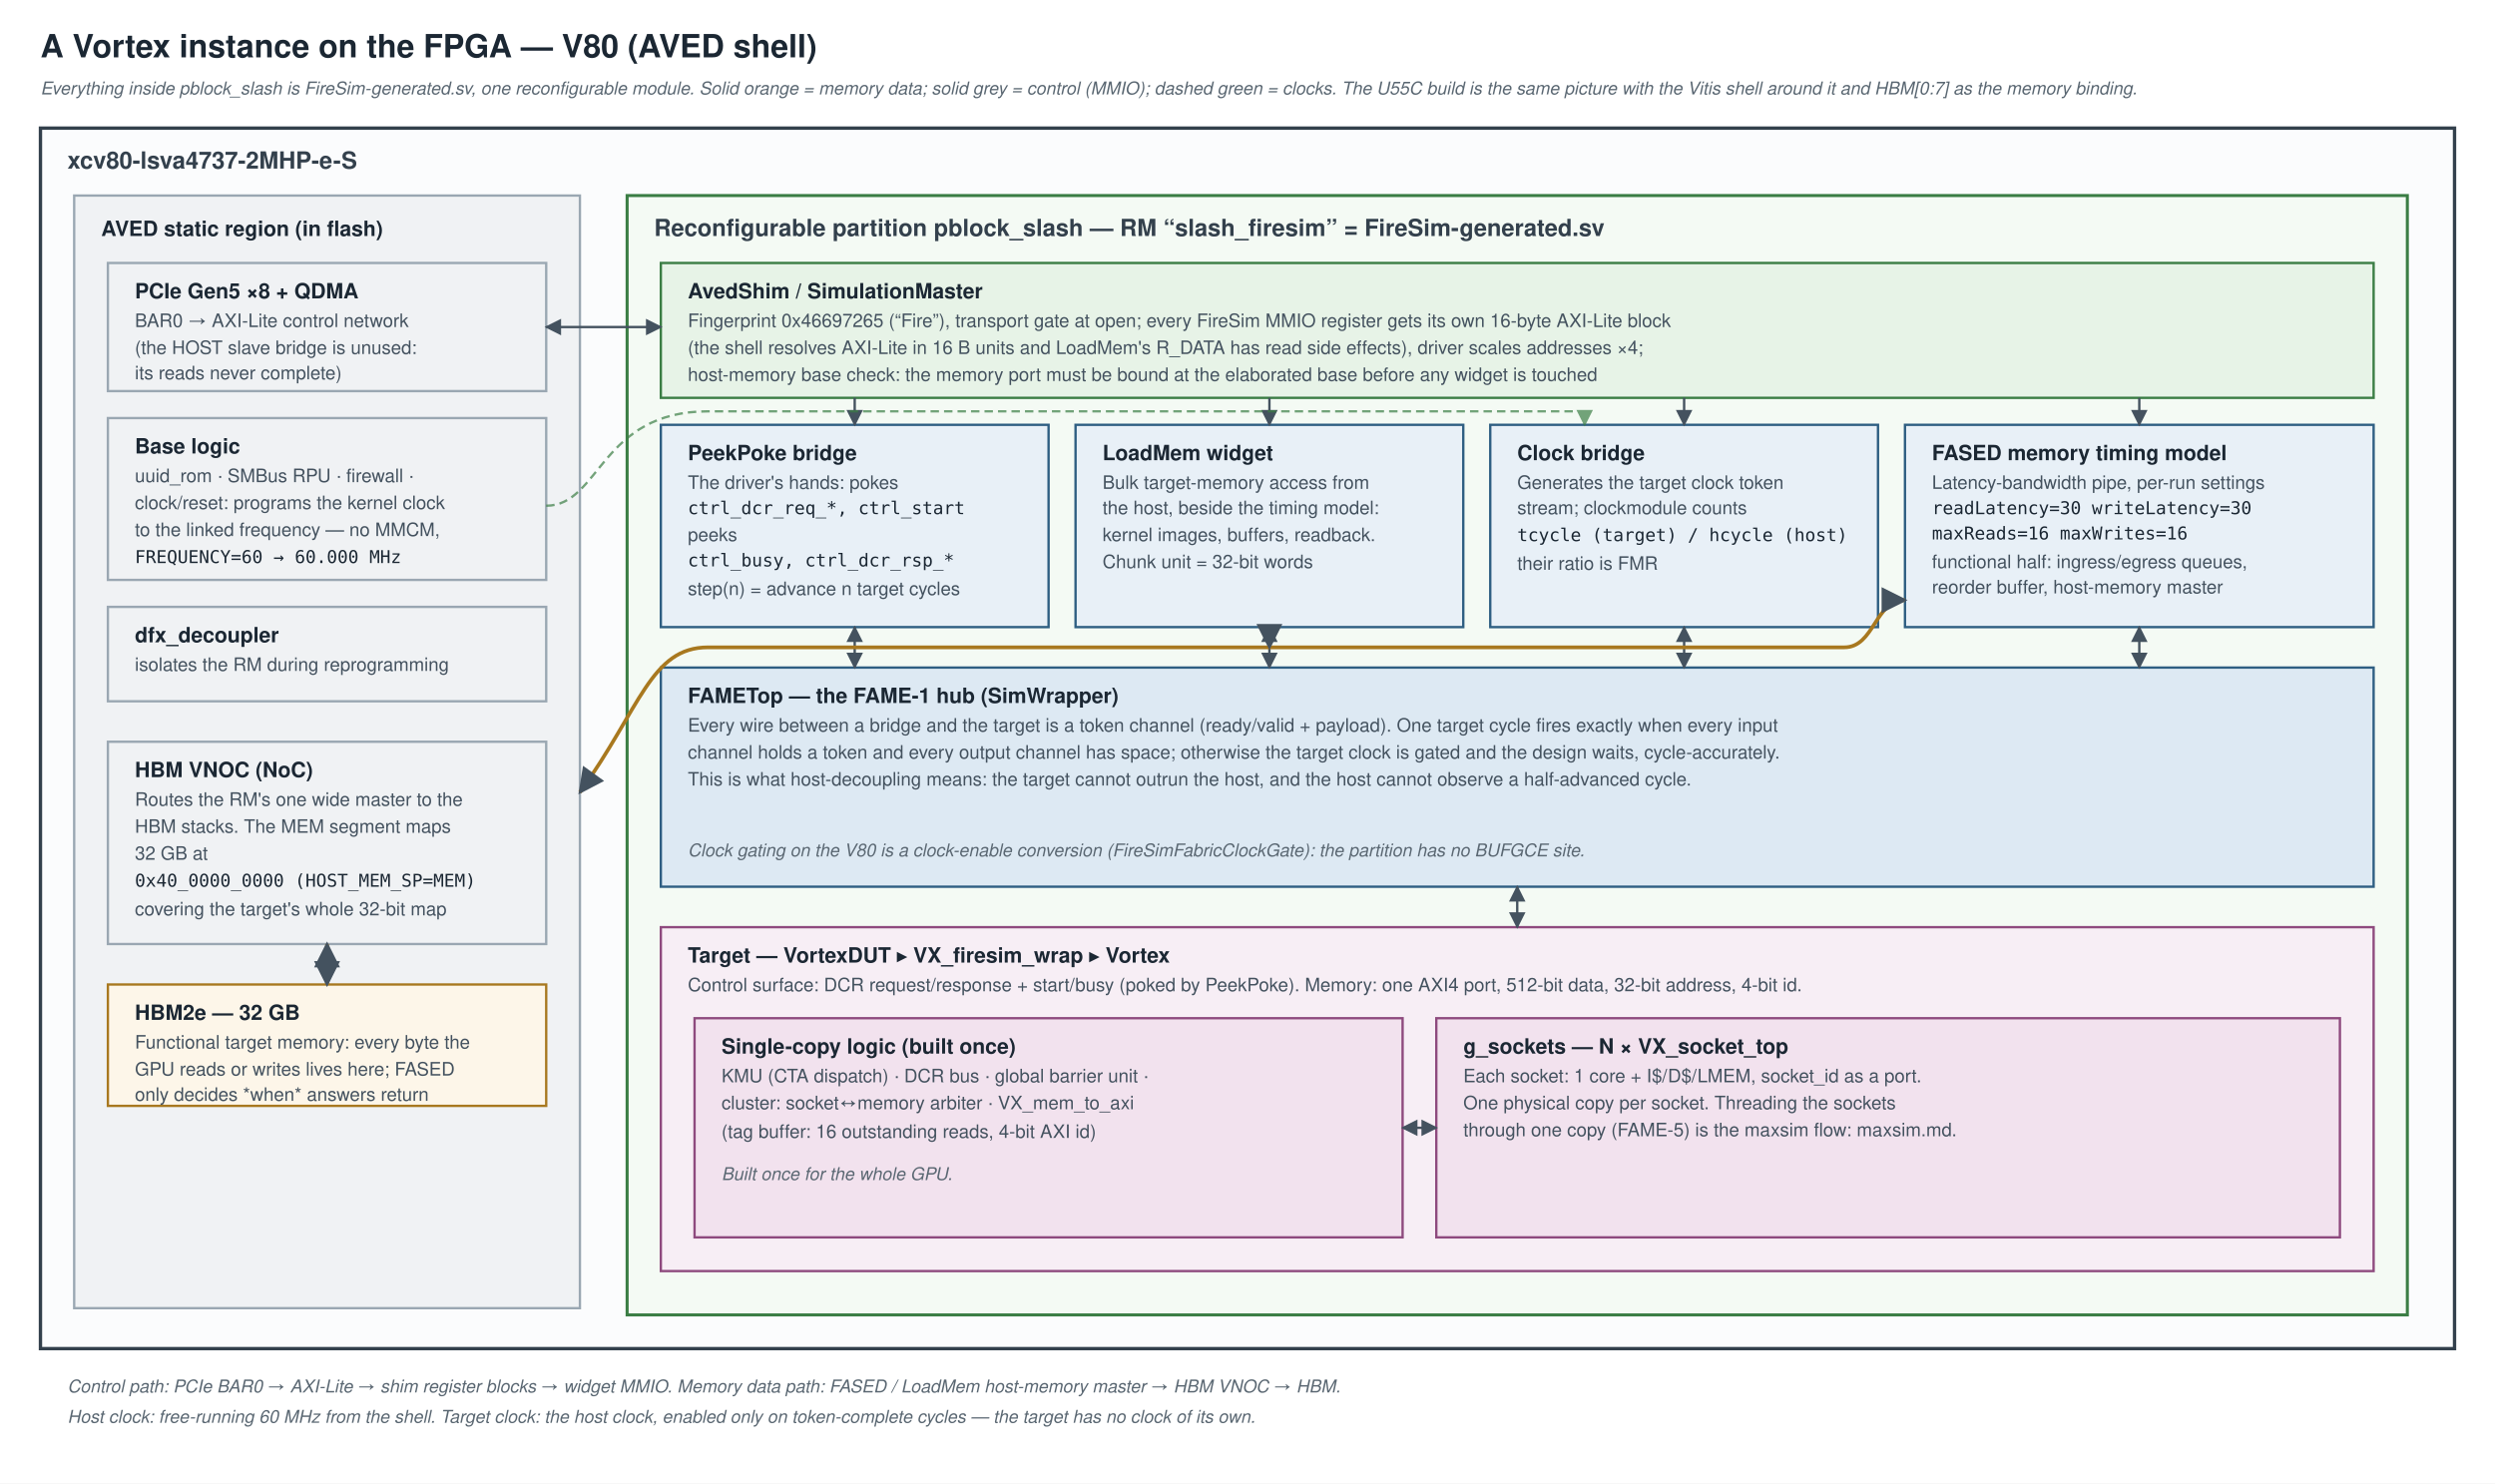
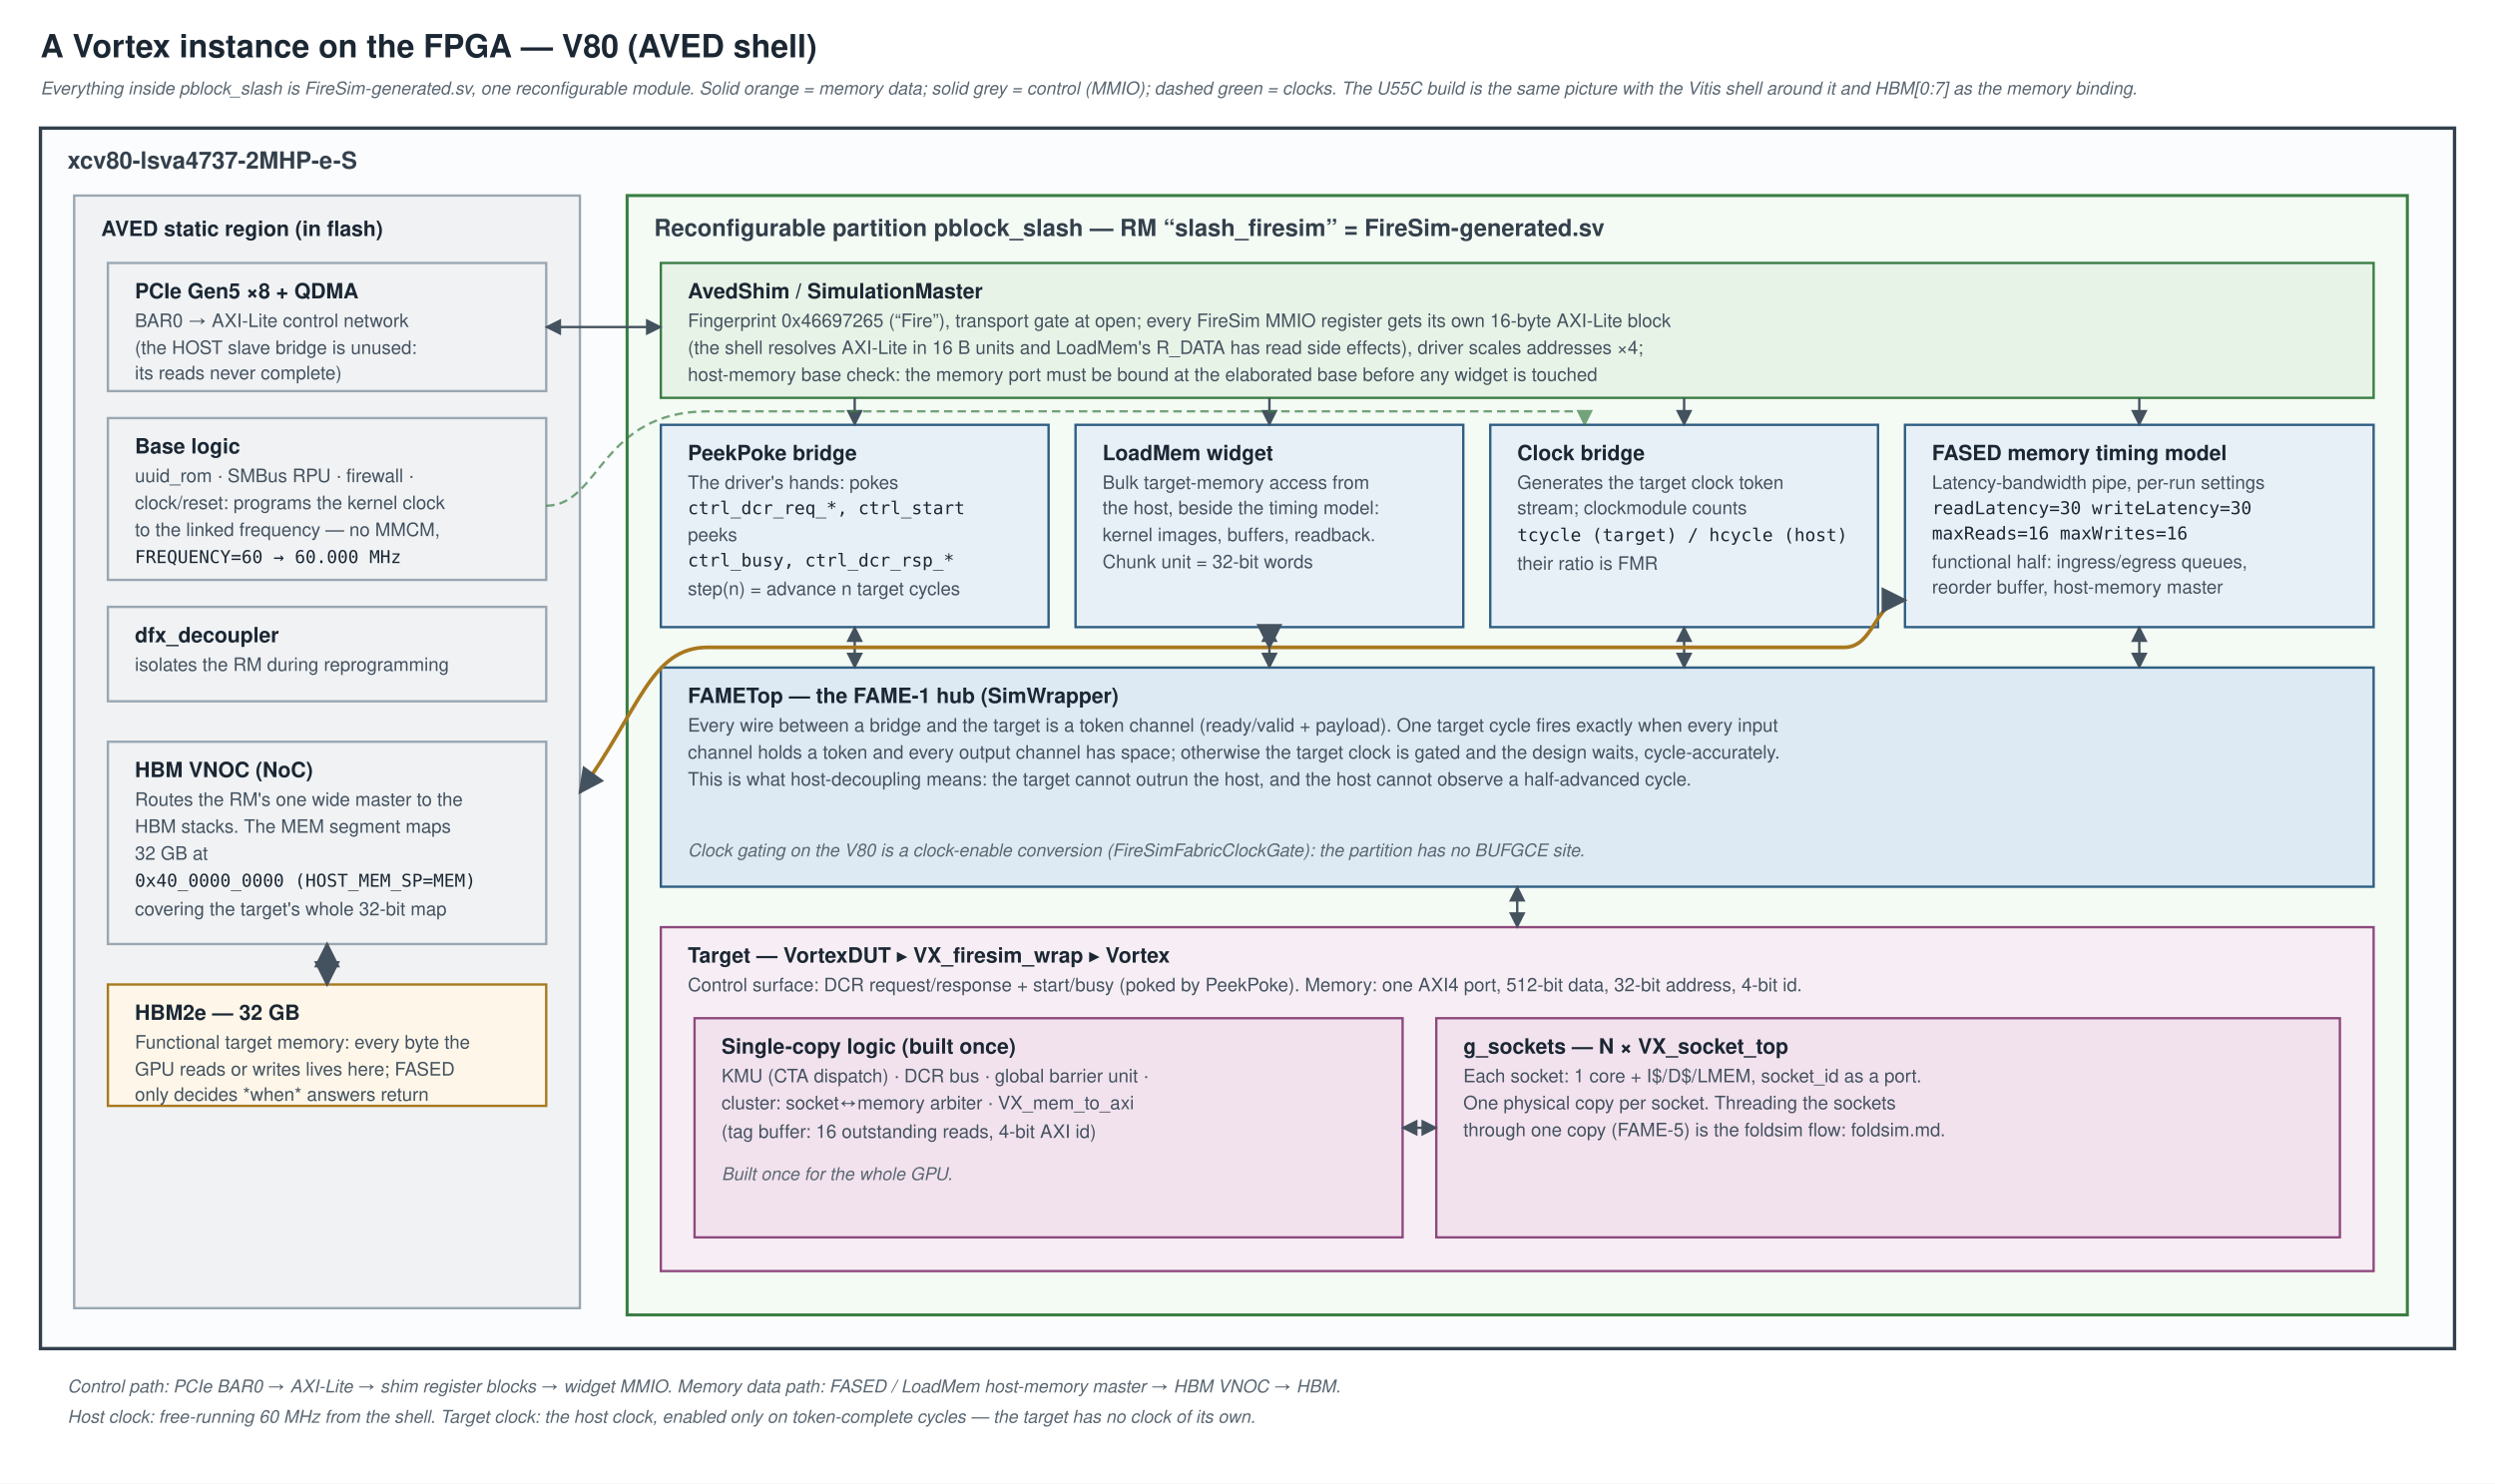
<svg xmlns="http://www.w3.org/2000/svg" viewBox="0 0 1480 880" font-family="Helvetica, Arial, sans-serif">
  <defs>
    <marker id="arr" viewBox="0 0 10 10" refX="9" refY="5" markerWidth="7" markerHeight="7" orient="auto-start-reverse">
      <path d="M0,0 L10,5 L0,10 z" fill="#44525f" />
    </marker>
    <marker id="arrg" viewBox="0 0 10 10" refX="9" refY="5" markerWidth="7" markerHeight="7" orient="auto-start-reverse">
      <path d="M0,0 L10,5 L0,10 z" fill="#3a7d44" />
    </marker>
  </defs>
  <style>
    .t    { fill:#1b2733; font-size:19px; font-weight:bold; }
    .gt   { fill:#33404c; font-size:14px; font-weight:bold; }
    .th   { fill:#1b2733; font-size:12.5px; font-weight:bold; }
    .ts   { fill:#44525f; font-size:11px; }
    .tt   { fill:#5a6772; font-size:10.5px; font-style:italic; }
    .mono { font-family:"DejaVu Sans Mono", monospace; font-size:10.5px; fill:#1b2733; }
    .monos{ font-family:"DejaVu Sans Mono", monospace; font-size:10px; fill:#44525f; }
    .dev  { fill:#fbfcfd; stroke:#33404c; stroke-width:2; }
    .stat { fill:#f0f2f4; stroke:#9aa7b2; stroke-width:1.4; }
    .rm   { fill:#f4faf4; stroke:#3a7d44; stroke-width:1.8; }
    .shim { fill:#e7f3e7; stroke:#3a7d44; stroke-width:1.4; }
    .fst  { fill:#e8f0f7; stroke:#2e5e82; stroke-width:1.4; }
    .fst2 { fill:#dde9f3; stroke:#2e5e82; stroke-width:1.4; }
    .vx   { fill:#f7eef5; stroke:#8e4a7e; stroke-width:1.4; }
    .vx2  { fill:#f2e2ee; stroke:#8e4a7e; stroke-width:1.4; }
    .mem  { fill:#fdf6e9; stroke:#a8781f; stroke-width:1.4; }
    .w    { stroke:#44525f; stroke-width:1.4; fill:none; marker-end:url(#arr); }
    .w2   { stroke:#44525f; stroke-width:1.4; fill:none; marker-end:url(#arr); marker-start:url(#arr); }
    .wm   { stroke:#a8781f; stroke-width:2.2; fill:none; marker-end:url(#arr); }
    .wm2  { stroke:#a8781f; stroke-width:2.2; fill:none; marker-end:url(#arr); marker-start:url(#arr); }
    .wc   { stroke:#3a7d44; stroke-width:1.4; fill:none; marker-end:url(#arrg); stroke-dasharray:5 3; }
  </style>
  <rect x="0" y="0" width="1480" height="880" fill="#ffffff" />
  <text x="24" y="34" class="t">A Vortex instance on the FPGA — V80 (AVED shell)</text>
  <text x="24" y="56" class="tt">Everything inside pblock_slash is FireSim-generated.sv, one reconfigurable module. Solid orange = memory data; solid grey = control (MMIO); dashed green = clocks. The U55C build is the same picture with the Vitis shell around it and HBM[0:7] as the memory binding.</text>
  <rect x="24" y="76" width="1432" height="724" class="dev" />
  <text x="40" y="100" class="gt">xcv80-lsva4737-2MHP-e-S</text>
  <rect x="44" y="116" width="300" height="660" class="stat" />
  <text x="60" y="140" class="th">AVED static region (in flash)</text>
  <rect x="64" y="156" width="260" height="76" class="stat" />
  <text x="80" y="177" class="th">PCIe Gen5 ×8 + QDMA</text>
  <text x="80" y="194" class="ts">BAR0 → AXI-Lite control network</text>
  <text x="80" y="210" class="ts">(the HOST slave bridge is unused:</text>
  <text x="80" y="225" class="ts">its reads never complete)</text>
  <rect x="64" y="248" width="260" height="96" class="stat" />
  <text x="80" y="269" class="th">Base logic</text>
  <text x="80" y="286" class="ts">uuid_rom · SMBus RPU · firewall ·</text>
  <text x="80" y="302" class="ts">clock/reset: programs the kernel clock</text>
  <text x="80" y="318" class="ts">to the linked frequency — no MMCM,</text>
  <text x="80" y="334" class="mono">FREQUENCY=60 → 60.000 MHz</text>
  <rect x="64" y="360" width="260" height="56" class="stat" />
  <text x="80" y="381" class="th">dfx_decoupler</text>
  <text x="80" y="398" class="ts">isolates the RM during reprogramming</text>
  <rect x="64" y="440" width="260" height="120" class="stat" />
  <text x="80" y="461" class="th">HBM VNOC (NoC)</text>
  <text x="80" y="478" class="ts">Routes the RM's one wide master to the</text>
  <text x="80" y="494" class="ts">HBM stacks. The MEM segment maps</text>
  <text x="80" y="510" class="ts">32 GB at</text>
  <text x="80" y="526" class="mono">0x40_0000_0000  (HOST_MEM_SP=MEM)</text>
  <text x="80" y="543" class="ts">covering the target's whole 32-bit map</text>
  <rect x="64" y="584" width="260" height="72" class="mem" />
  <text x="80" y="605" class="th">HBM2e — 32 GB</text>
  <text x="80" y="622" class="ts">Functional target memory: every byte the</text>
  <text x="80" y="638" class="ts">GPU reads or writes lives here; FASED</text>
  <text x="80" y="653" class="ts">only decides *when* answers return</text>
  <rect x="372" y="116" width="1056" height="664" class="rm" />
  <text x="388" y="140" class="gt">Reconfigurable partition pblock_slash — RM “slash_firesim” = FireSim-generated.sv</text>
  <rect x="392" y="156" width="1016" height="80" class="shim" />
  <text x="408" y="177" class="th">AvedShim / SimulationMaster</text>
  <text x="408" y="194" class="ts">Fingerprint 0x46697265 (“Fire”), transport gate at open; every FireSim MMIO register gets its own 16-byte AXI-Lite block</text>
  <text x="408" y="210" class="ts">(the shell resolves AXI-Lite in 16 B units and LoadMem's R_DATA has read side effects), driver scales addresses ×4;</text>
  <text x="408" y="226" class="ts">host-memory base check: the memory port must be bound at the elaborated base before any widget is touched</text>
  <rect x="392" y="252" width="230" height="120" class="fst" />
  <text x="408" y="273" class="th">PeekPoke bridge</text>
  <text x="408" y="290" class="ts">The driver's hands: pokes</text>
  <text x="408" y="305" class="mono">ctrl_dcr_req_*, ctrl_start</text>
  <text x="408" y="321" class="ts">peeks</text>
  <text x="408" y="336" class="mono">ctrl_busy, ctrl_dcr_rsp_*</text>
  <text x="408" y="353" class="ts">step(n) = advance n target cycles</text>
  <rect x="638" y="252" width="230" height="120" class="fst" />
  <text x="654" y="273" class="th">LoadMem widget</text>
  <text x="654" y="290" class="ts">Bulk target-memory access from</text>
  <text x="654" y="305" class="ts">the host, beside the timing model:</text>
  <text x="654" y="321" class="ts">kernel images, buffers, readback.</text>
  <text x="654" y="337" class="ts">Chunk unit = 32-bit words</text>
  <rect x="884" y="252" width="230" height="120" class="fst" />
  <text x="900" y="273" class="th">Clock bridge</text>
  <text x="900" y="290" class="ts">Generates the target clock token</text>
  <text x="900" y="305" class="ts">stream; clockmodule counts</text>
  <text x="900" y="321" class="mono">tcycle (target) / hcycle (host)</text>
  <text x="900" y="338" class="ts">their ratio is FMR</text>
  <rect x="1130" y="252" width="278" height="120" class="fst" />
  <text x="1146" y="273" class="th">FASED memory timing model</text>
  <text x="1146" y="290" class="ts">Latency-bandwidth pipe, per-run settings</text>
  <text x="1146" y="305" class="mono">readLatency=30 writeLatency=30</text>
  <text x="1146" y="320" class="mono">maxReads=16 maxWrites=16</text>
  <text x="1146" y="337" class="ts">functional half: ingress/egress queues,</text>
  <text x="1146" y="352" class="ts">reorder buffer, host-memory master</text>
  <rect x="392" y="396" width="1016" height="130" class="fst2" />
  <text x="408" y="417" class="th">FAMETop — the FAME-1 hub (SimWrapper)</text>
  <text x="408" y="434" class="ts">Every wire between a bridge and the target is a token channel (ready/valid + payload). One target cycle fires exactly when every input</text>
  <text x="408" y="450" class="ts">channel holds a token and every output channel has space; otherwise the target clock is gated and the design waits, cycle-accurately.</text>
  <text x="408" y="466" class="ts">This is what host-decoupling means: the target cannot outrun the host, and the host cannot observe a half-advanced cycle.</text>
  <text x="408" y="508" class="tt">Clock gating on the V80 is a clock-enable conversion (FireSimFabricClockGate): the partition has no BUFGCE site.</text>
  <rect x="392" y="550" width="1016" height="204" class="vx" />
  <text x="408" y="571" class="th">Target — VortexDUT ▸ VX_firesim_wrap ▸ Vortex</text>
  <text x="408" y="588" class="ts">Control surface: DCR request/response + start/busy (poked by PeekPoke). Memory: one AXI4 port, 512-bit data, 32-bit address, 4-bit id.</text>
  <rect x="412" y="604" width="420" height="130" class="vx2" />
  <text x="428" y="625" class="th">Single-copy logic (built once)</text>
  <text x="428" y="642" class="ts">KMU (CTA dispatch) · DCR bus · global barrier unit ·</text>
  <text x="428" y="658" class="ts">cluster: socket↔memory arbiter · VX_mem_to_axi</text>
  <text x="428" y="675" class="ts">(tag buffer: 16 outstanding reads, 4-bit AXI id)</text>
  <text x="428" y="700" class="tt">Built once for the whole GPU.</text>
  <rect x="852" y="604" width="536" height="130" class="vx2" />
  <text x="868" y="625" class="th">g_sockets — N × VX_socket_top</text>
  <text x="868" y="642" class="ts">Each socket: 1 core + I$/D$/LMEM, socket_id as a port.</text>
  <text x="868" y="658" class="ts">One physical copy per socket. Threading the sockets</text>
-   <text x="868" y="674" class="ts">through one copy (FAME-5) is the maxsim flow: maxsim.md.</text>
+   <text x="868" y="674" class="ts">through one copy (FAME-5) is the foldsim flow: foldsim.md.</text>
  <text x="40" y="826" class="tt">Control path: PCIe BAR0 → AXI-Lite → shim register blocks → widget MMIO. Memory data path: FASED / LoadMem host-memory master → HBM VNOC → HBM.</text>
  <text x="40" y="844" class="tt">Host clock: free-running 60 MHz from the shell. Target clock: the host clock, enabled only on token-complete cycles — the target has no clock of its own.</text>
  <path d="M 324 194 L 392 194" class="w2" />
  <line x1="507" y1="236" x2="507" y2="252" class="w" />
  <line x1="753" y1="236" x2="753" y2="252" class="w" />
  <line x1="999" y1="236" x2="999" y2="252" class="w" />
  <line x1="1269" y1="236" x2="1269" y2="252" class="w" />
  <line x1="507" y1="372" x2="507" y2="396" class="w2" />
  <line x1="753" y1="372" x2="753" y2="396" class="w2" />
  <line x1="999" y1="372" x2="999" y2="396" class="w2" />
  <line x1="1269" y1="372" x2="1269" y2="396" class="w2" />
  <line x1="900" y1="526" x2="900" y2="550" class="w2" />
  <path d="M 1130 356 C 1112 356, 1112 384, 1094 384 L 420 384 C 386 384, 380 420, 344 470" class="wm2" />
  <line x1="194" y1="560" x2="194" y2="584" class="wm2" />
  <path d="M 753 372 L 753 384" class="wm" />
  <path d="M 324 300 C 356 300, 356 244, 420 244 L 940 244 L 940 252" class="wc" opacity="0.7" />
  <line x1="852" y1="669" x2="832" y2="669" class="w2" />
</svg>
